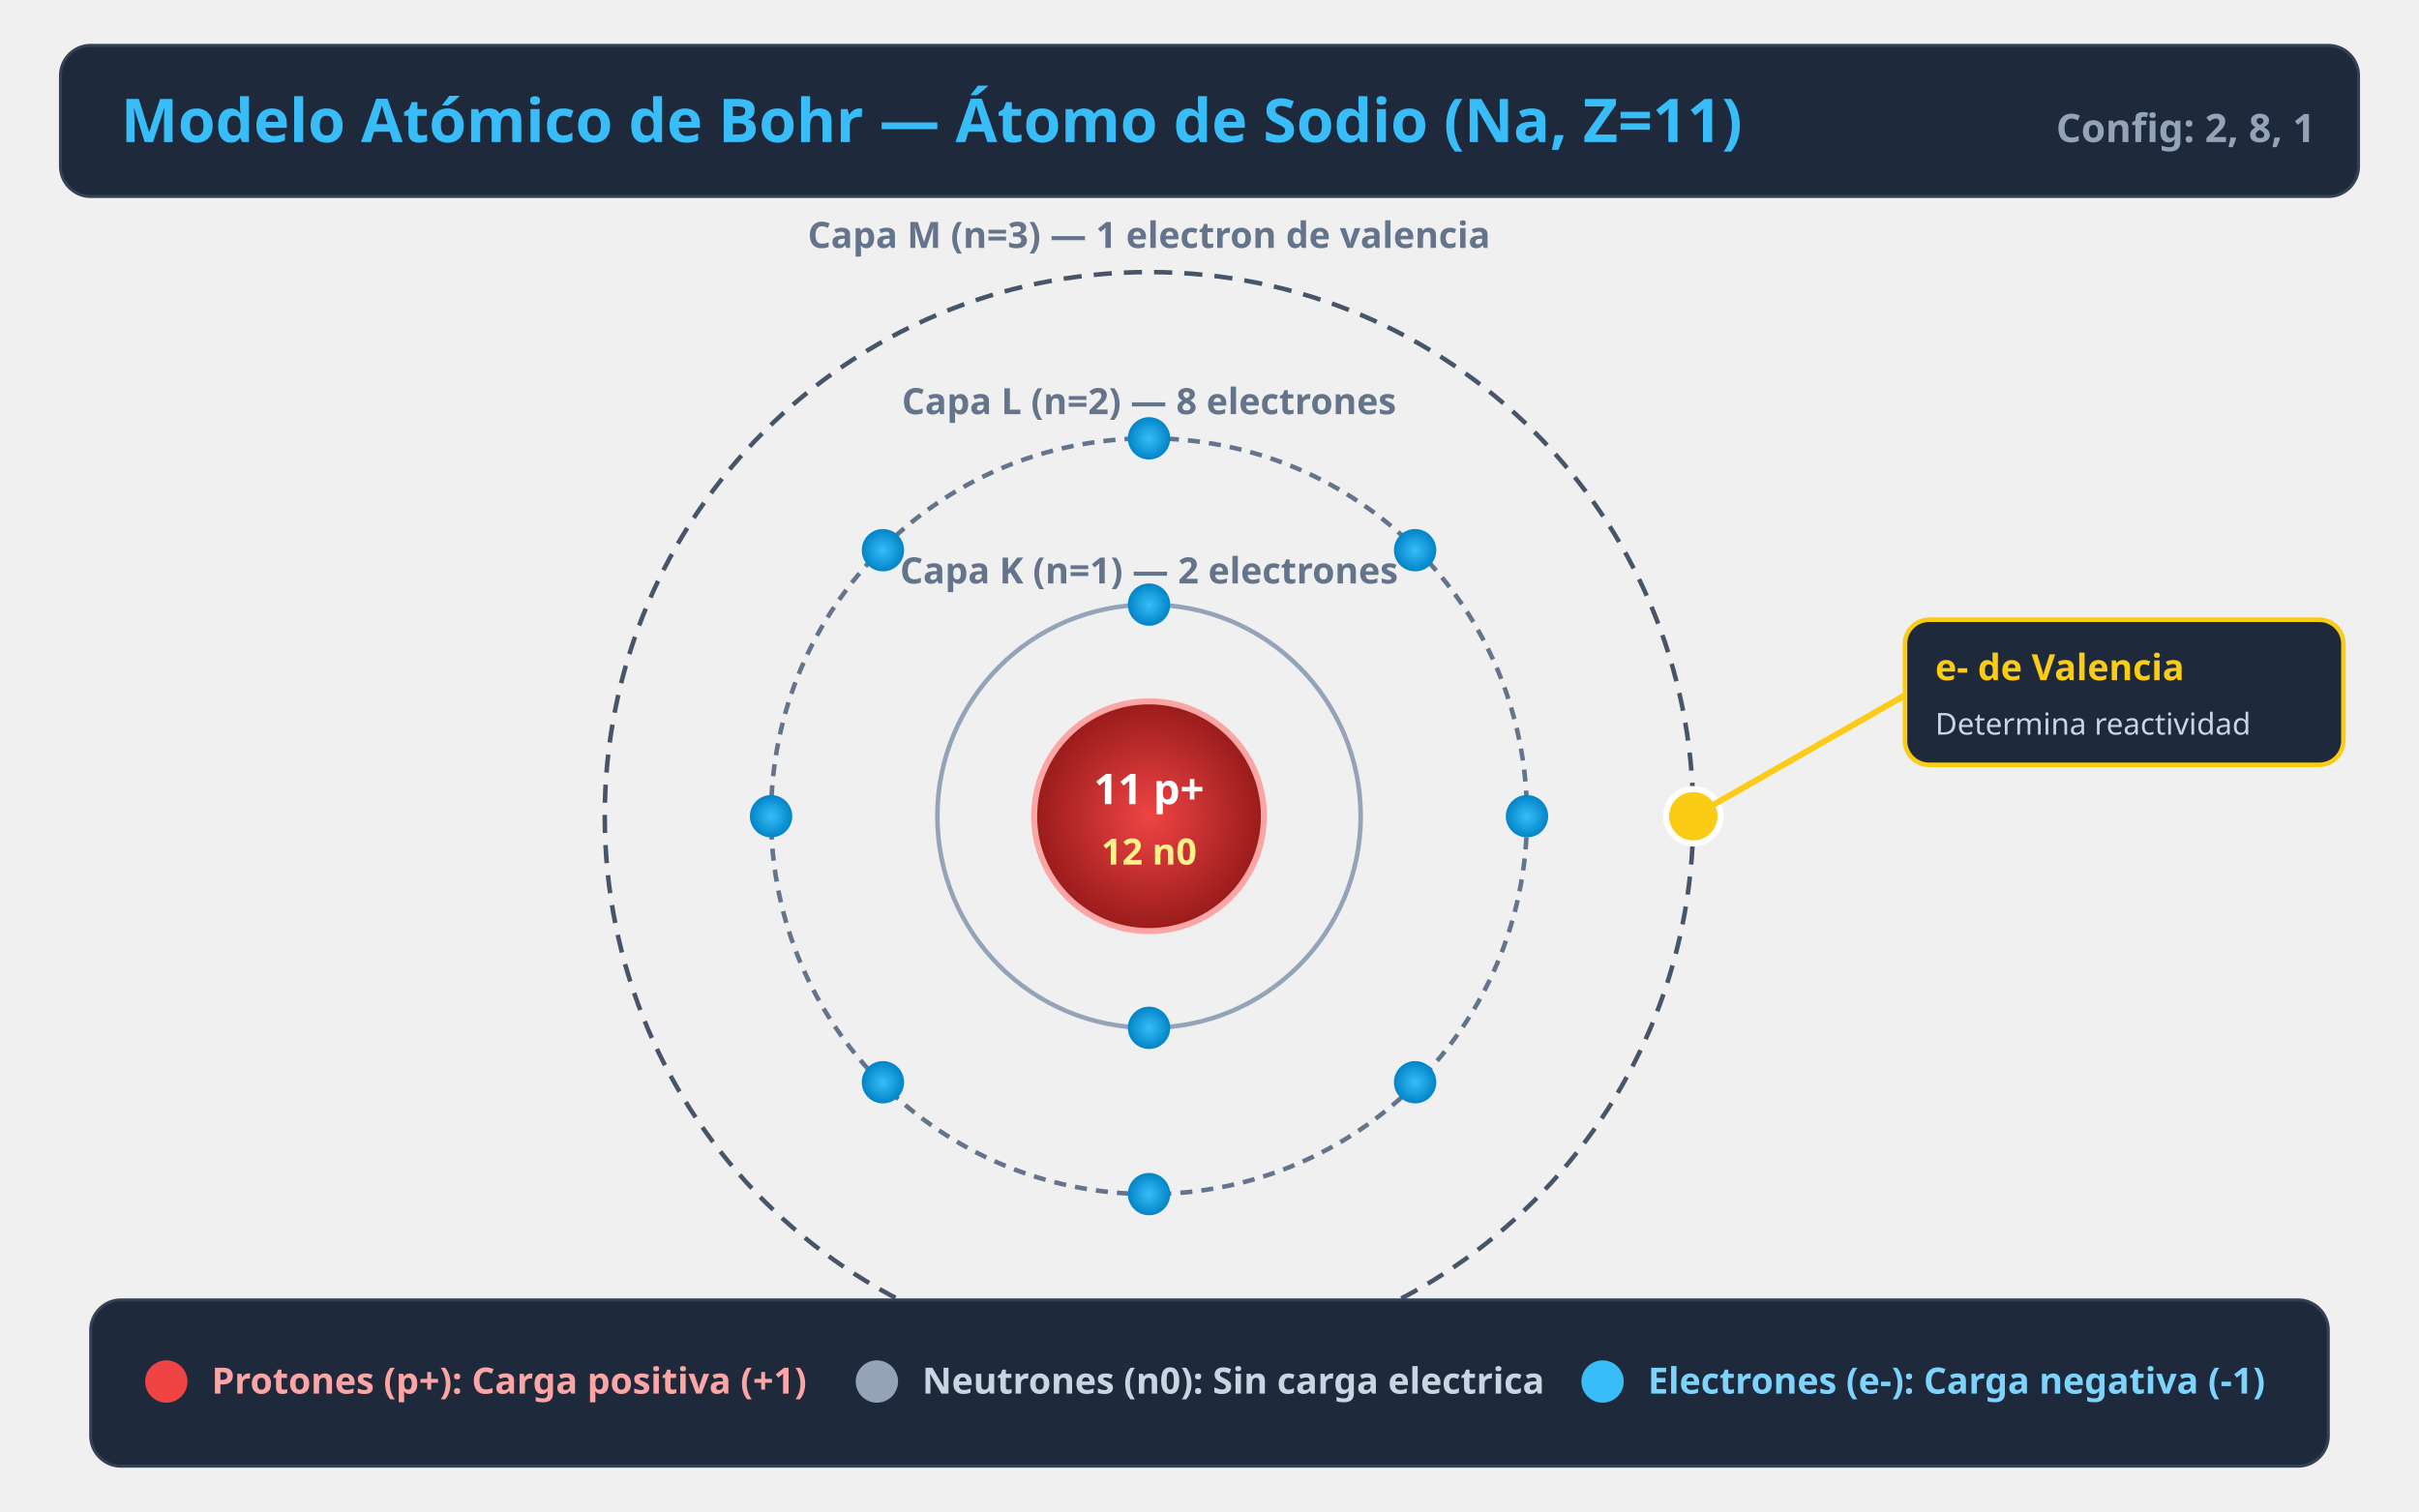
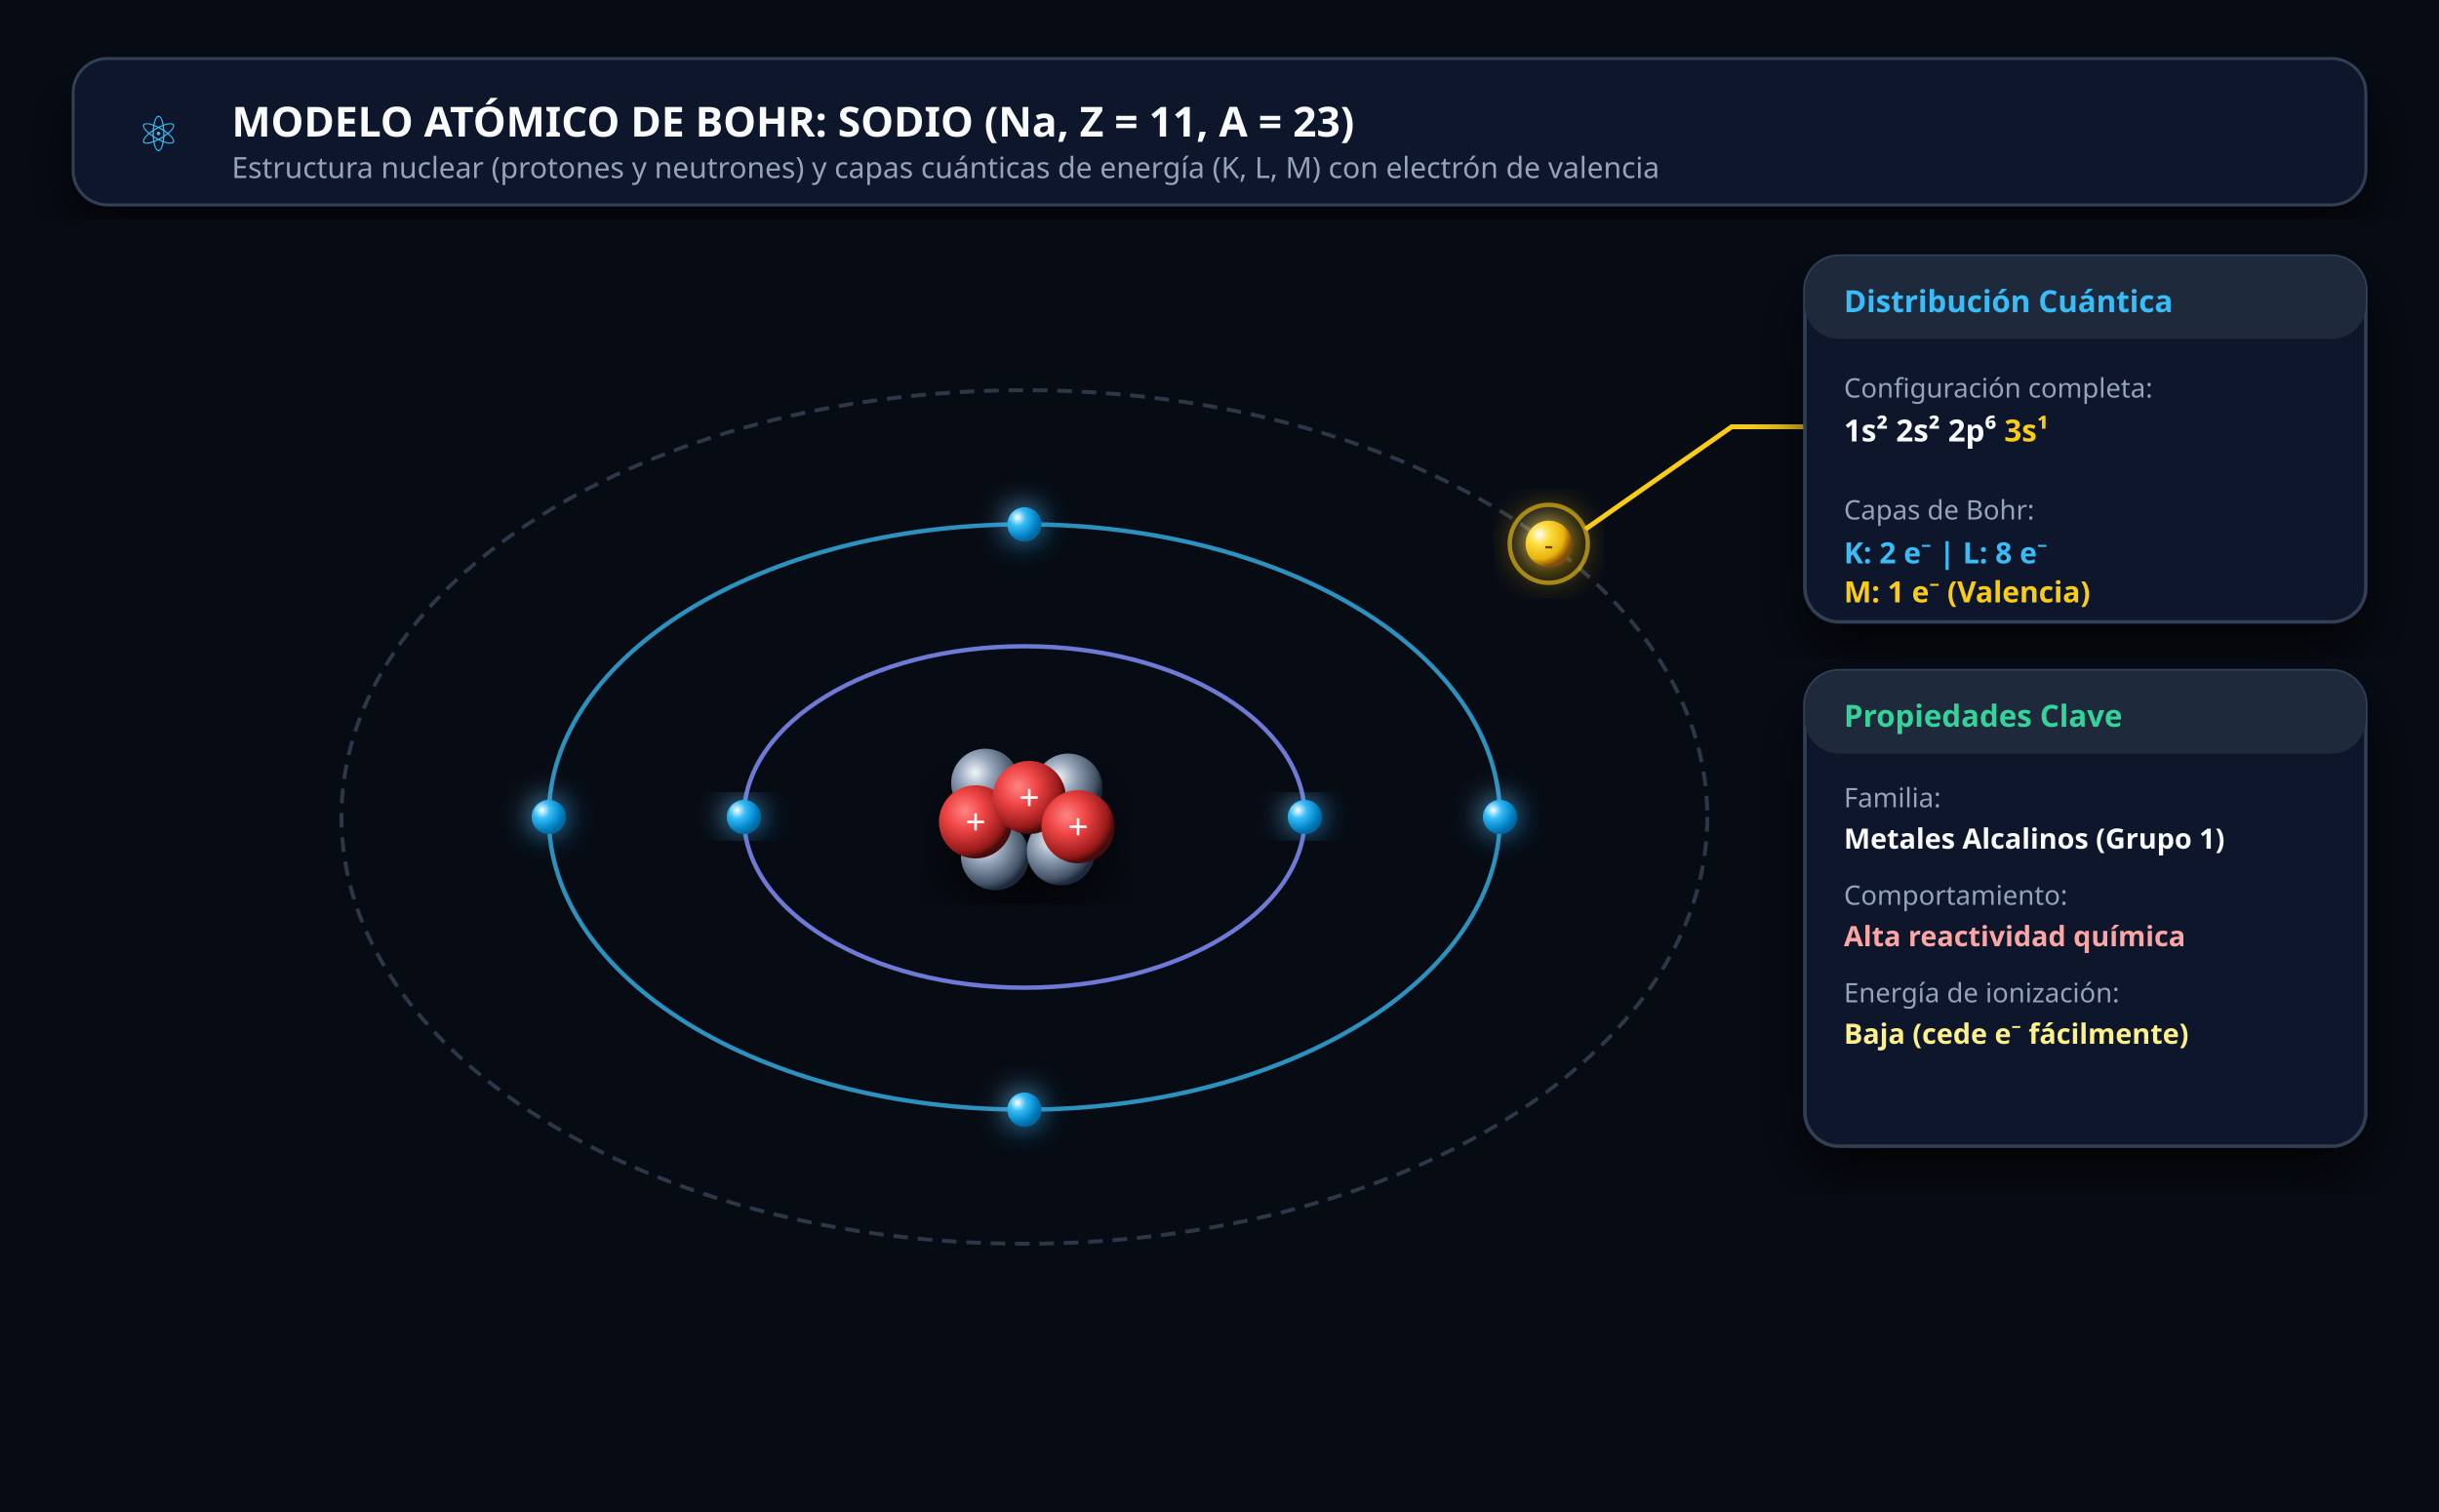
- <svg xmlns="http://www.w3.org/2000/svg" viewBox="0 0 800 500" width="100%" height="100%" style="background:#0f172a; font-family:'Segoe UI',system-ui,sans-serif;">
+ <svg xmlns="http://www.w3.org/2000/svg" viewBox="0 0 1000 620" width="100%" height="100%">
  <defs>
-     <radialGradient id="nucGrad" cx="50%" cy="50%" r="50%">
-       <stop offset="0%" stop-color="#ef4444" />
-       <stop offset="100%" stop-color="#991b1b" />
+     <filter id="glow-gold" x="-20%" y="-20%" width="140%" height="140%">
+       <feGaussianBlur stdDeviation="5" result="blur" />
+       <feComposite in="SourceGraphic" in2="blur" operator="over" />
+     </filter>
+     <filter id="glow-cyan" x="-20%" y="-20%" width="140%" height="140%">
+       <feGaussianBlur stdDeviation="6" result="blur" />
+       <feComposite in="SourceGraphic" in2="blur" operator="over" />
+     </filter>
+     <filter id="shadow-deep" x="-10%" y="-10%" width="120%" height="120%">
+       <feDropShadow dx="0" dy="12" stdDeviation="12" flood-color="#000000" flood-opacity="0.7" />
+     </filter>
+     <radialGradient id="grad-proton" cx="35%" cy="35%" r="65%">
+       <stop offset="0%" stop-color="#ff8585" />
+       <stop offset="40%" stop-color="#ef4444" />
+       <stop offset="85%" stop-color="#991b1b" />
+       <stop offset="100%" stop-color="#450a0a" />
    </radialGradient>
-     <radialGradient id="elecGrad" cx="50%" cy="50%" r="50%">
-       <stop offset="0%" stop-color="#38bdf8" />
-       <stop offset="100%" stop-color="#0284c7" />
+     <radialGradient id="grad-neutron" cx="35%" cy="35%" r="65%">
+       <stop offset="0%" stop-color="#f1f5f9" />
+       <stop offset="40%" stop-color="#94a3b8" />
+       <stop offset="85%" stop-color="#475569" />
+       <stop offset="100%" stop-color="#1e293b" />
+     </radialGradient>
+     <radialGradient id="grad-electron" cx="30%" cy="30%" r="70%">
+       <stop offset="0%" stop-color="#ffffff" />
+       <stop offset="35%" stop-color="#38bdf8" />
+       <stop offset="80%" stop-color="#0284c7" />
+       <stop offset="100%" stop-color="#0369a1" />
+     </radialGradient>
+     <radialGradient id="grad-valence" cx="30%" cy="30%" r="70%">
+       <stop offset="0%" stop-color="#ffffff" />
+       <stop offset="30%" stop-color="#fde047" />
+       <stop offset="75%" stop-color="#eab308" />
+       <stop offset="100%" stop-color="#854d0e" />
    </radialGradient>
  </defs>
-   <rect x="20" y="15" width="760" height="50" rx="10" fill="#1e293b" stroke="#334155" />
-   <text x="40" y="47" fill="#38bdf8" font-size="20" font-weight="bold">Modelo Atómico de Bohr — Átomo de Sodio (Na, Z=11)</text>
-   <text x="680" y="47" fill="#94a3b8" font-size="13" font-weight="600">Config: 2, 8, 1</text>
-   <circle cx="380" cy="270" r="180" fill="none" stroke="#475569" stroke-width="1.5" stroke-dasharray="6 4" />
-   <text x="380" y="82" fill="#64748b" font-size="12" text-anchor="middle" font-weight="bold">Capa M (n=3) — 1 electron de valencia</text>
-   <circle cx="380" cy="270" r="125" fill="none" stroke="#64748b" stroke-width="1.5" stroke-dasharray="4 3" />
-   <text x="380" y="137" fill="#64748b" font-size="12" text-anchor="middle" font-weight="bold">Capa L (n=2) — 8 electrones</text>
-   <circle cx="380" cy="270" r="70" fill="none" stroke="#94a3b8" stroke-width="1.5" />
-   <text x="380" y="193" fill="#64748b" font-size="12" text-anchor="middle" font-weight="bold">Capa K (n=1) — 2 electrones</text>
-   <circle cx="380" cy="270" r="38" fill="url(#nucGrad)" stroke="#fca5a5" stroke-width="2" />
-   <text x="380" y="266" fill="#ffffff" font-size="14" font-weight="bold" text-anchor="middle">11 p+</text>
-   <text x="380" y="286" fill="#fef08a" font-size="12" font-weight="bold" text-anchor="middle">12 n0</text>
-   <circle cx="380" cy="200" r="7" fill="url(#elecGrad)" />
-   <circle cx="380" cy="340" r="7" fill="url(#elecGrad)" />
-   <circle cx="505" cy="270" r="7" fill="url(#elecGrad)" />
-   <circle cx="255" cy="270" r="7" fill="url(#elecGrad)" />
-   <circle cx="468" cy="358" r="7" fill="url(#elecGrad)" />
-   <circle cx="292" cy="182" r="7" fill="url(#elecGrad)" />
-   <circle cx="468" cy="182" r="7" fill="url(#elecGrad)" />
-   <circle cx="292" cy="358" r="7" fill="url(#elecGrad)" />
-   <circle cx="380" cy="145" r="7" fill="url(#elecGrad)" />
-   <circle cx="380" cy="395" r="7" fill="url(#elecGrad)" />
-   <circle cx="560" cy="270" r="9" fill="#facc15" stroke="#ffffff" stroke-width="2" />
-   <line x1="560" y1="270" x2="630" y2="230" stroke="#facc15" stroke-width="2" />
-   <rect x="630" y="205" width="145" height="48" rx="8" fill="#1e293b" stroke="#facc15" stroke-width="1.5" />
-   <text x="640" y="225" fill="#facc15" font-size="12" font-weight="bold">e- de Valencia</text>
-   <text x="640" y="243" fill="#cbd5e1" font-size="10">Determina reactividad</text>
-   <rect x="30" y="430" width="740" height="55" rx="10" fill="#1e293b" stroke="#334155" />
-   <circle cx="55" cy="457" r="7" fill="#ef4444" />
-   <text x="70" y="461" fill="#fca5a5" font-size="12" font-weight="bold">Protones (p+): Carga positiva (+1)</text>
-   <circle cx="290" cy="457" r="7" fill="#94a3b8" />
-   <text x="305" y="461" fill="#cbd5e1" font-size="12" font-weight="bold">Neutrones (n0): Sin carga electrica</text>
-   <circle cx="530" cy="457" r="7" fill="#38bdf8" />
-   <text x="545" y="461" fill="#7dd3fc" font-size="12" font-weight="bold">Electrones (e-): Carga negativa (-1)</text>
+   <rect width="1000" height="620" fill="#070b14" />
+   <g transform="translate(30, 24)">
+     <rect width="940" height="60" rx="14" fill="#0f172a" stroke="#334155" stroke-width="1.2" filter="url(#shadow-deep)" />
+     <text x="35" y="38" fill="#38bdf8" font-size="20" font-weight="900" text-anchor="middle" font-family="'Segoe UI',sans-serif">⚛</text>
+     <text x="65" y="32" fill="#f8fafc" font-size="17" font-weight="800" font-family="'Segoe UI',sans-serif">MODELO ATÓMICO DE BOHR: SODIO (Na, Z = 11, A = 23)</text>
+     <text x="65" y="49" fill="#94a3b8" font-size="12" font-family="'Segoe UI',sans-serif">Estructura nuclear (protones y neutrones) y capas cuánticas de energía (K, L, M) con electrón de valencia</text>
+   </g>
+   <g transform="translate(420, 335)">
+     <ellipse cx="0" cy="0" rx="280" ry="175" fill="none" stroke="#475569" stroke-width="1.6" stroke-dasharray="6 4" opacity="0.6" />
+     <ellipse cx="0" cy="0" rx="195" ry="120" fill="none" stroke="#38bdf8" stroke-width="1.8" opacity="0.75" />
+     <ellipse cx="0" cy="0" rx="115" ry="70" fill="none" stroke="#818cf8" stroke-width="1.8" opacity="0.85" />
+     <g filter="url(#shadow-deep)">
+       <circle cx="-16" cy="-14" r="14" fill="url(#grad-neutron)" />
+       <circle cx="18" cy="-12" r="14" fill="url(#grad-neutron)" />
+       <circle cx="-12" cy="16" r="14" fill="url(#grad-neutron)" />
+       <circle cx="15" cy="14" r="14" fill="url(#grad-neutron)" />
+       <circle cx="-20" cy="2" r="15" fill="url(#grad-proton)" />
+       <text x="-20" y="7" fill="#fff" font-size="15" font-weight="900" text-anchor="middle">+</text>
+       <circle cx="2" cy="-8" r="15" fill="url(#grad-proton)" />
+       <text x="2" y="-3" fill="#fff" font-size="15" font-weight="900" text-anchor="middle">+</text>
+       <circle cx="22" cy="4" r="15" fill="url(#grad-proton)" />
+       <text x="22" y="9" fill="#fff" font-size="15" font-weight="900" text-anchor="middle">+</text>
+     </g>
+     <g filter="url(#glow-cyan)">
+       <circle cx="-115" cy="0" r="7" fill="url(#grad-electron)" />
+       <circle cx="115" cy="0" r="7" fill="url(#grad-electron)" />
+     </g>
+     <g filter="url(#glow-cyan)">
+       <circle cx="0" cy="-120" r="7" fill="url(#grad-electron)" />
+       <circle cx="0" cy="120" r="7" fill="url(#grad-electron)" />
+       <circle cx="-195" cy="0" r="7" fill="url(#grad-electron)" />
+       <circle cx="195" cy="0" r="7" fill="url(#grad-electron)" />
+     </g>
+     <g filter="url(#glow-gold)">
+       <circle cx="215" cy="-112" r="16" fill="none" stroke="#facc15" stroke-width="1.8" opacity="0.6" />
+       <circle cx="215" cy="-112" r="9.5" fill="url(#grad-valence)" />
+       <text x="215" y="-108" fill="#713f12" font-size="11" font-weight="900" text-anchor="middle">-</text>
+     </g>
+     <path d="M 230 -118 L 290 -160 L 370 -160" fill="none" stroke="#facc15" stroke-width="2" />
+     <rect x="370" y="-185" width="165" height="50" rx="8" fill="#1e1b4b" stroke="#eab308" stroke-width="1.5" filter="url(#shadow-deep)" />
+     <text x="382" y="-167" fill="#fef08a" font-size="11.5" font-weight="900" font-family="'Segoe UI',sans-serif">⚡ Electrón de Valencia</text>
+     <text x="382" y="-149" fill="#fef9c3" font-size="10" font-family="'Segoe UI',sans-serif">Capa 3 (M): Cede este e⁻</text>
+     <text x="382" y="-137" fill="#facc15" font-size="10" font-weight="700" font-family="'Segoe UI',sans-serif">para formar Na⁺ (octeto)</text>
+   </g>
+   <g transform="translate(740, 105)">
+     <rect width="230" height="150" rx="14" fill="#0f172a" stroke="#334155" stroke-width="1.4" filter="url(#shadow-deep)" />
+     <rect x="0" y="0" width="230" height="34" rx="14" fill="#1e293b" />
+     <text x="16" y="23" fill="#38bdf8" font-size="12.5" font-weight="800" font-family="'Segoe UI',sans-serif">Distribución Cuántica</text>
+     <text x="16" y="58" fill="#94a3b8" font-size="11" font-family="'Segoe UI',sans-serif">Configuración completa:</text>
+     <text x="16" y="76" fill="#f8fafc" font-size="12.5" font-weight="800" font-family="'Segoe UI',sans-serif">1s² 2s² 2p⁶ <tspan fill="#facc15">3s¹</tspan>
+     </text>
+     <text x="16" y="108" fill="#94a3b8" font-size="11" font-family="'Segoe UI',sans-serif">Capas de Bohr:</text>
+     <text x="16" y="126" fill="#38bdf8" font-size="12" font-weight="700" font-family="'Segoe UI',sans-serif">K: 2 e⁻ | L: 8 e⁻</text>
+     <text x="16" y="142" fill="#facc15" font-size="12" font-weight="800" font-family="'Segoe UI',sans-serif">M: 1 e⁻ (Valencia)</text>
+   </g>
+   <g transform="translate(740, 275)">
+     <rect width="230" height="195" rx="14" fill="#0f172a" stroke="#334155" stroke-width="1.4" filter="url(#shadow-deep)" />
+     <rect x="0" y="0" width="230" height="34" rx="14" fill="#1e293b" />
+     <text x="16" y="23" fill="#34d399" font-size="12.5" font-weight="800" font-family="'Segoe UI',sans-serif">Propiedades Clave</text>
+     <text x="16" y="56" fill="#94a3b8" font-size="11" font-family="'Segoe UI',sans-serif">Familia:</text>
+     <text x="16" y="73" fill="#f8fafc" font-size="11.5" font-weight="700" font-family="'Segoe UI',sans-serif">Metales Alcalinos (Grupo 1)</text>
+     <text x="16" y="96" fill="#94a3b8" font-size="11" font-family="'Segoe UI',sans-serif">Comportamiento:</text>
+     <text x="16" y="113" fill="#fca5a5" font-size="11.5" font-weight="700" font-family="'Segoe UI',sans-serif">Alta reactividad química</text>
+     <text x="16" y="136" fill="#94a3b8" font-size="11" font-family="'Segoe UI',sans-serif">Energía de ionización:</text>
+     <text x="16" y="153" fill="#fef08a" font-size="11.5" font-weight="700" font-family="'Segoe UI',sans-serif">Baja (cede e⁻ fácilmente)</text>
+   </g>
</svg>
